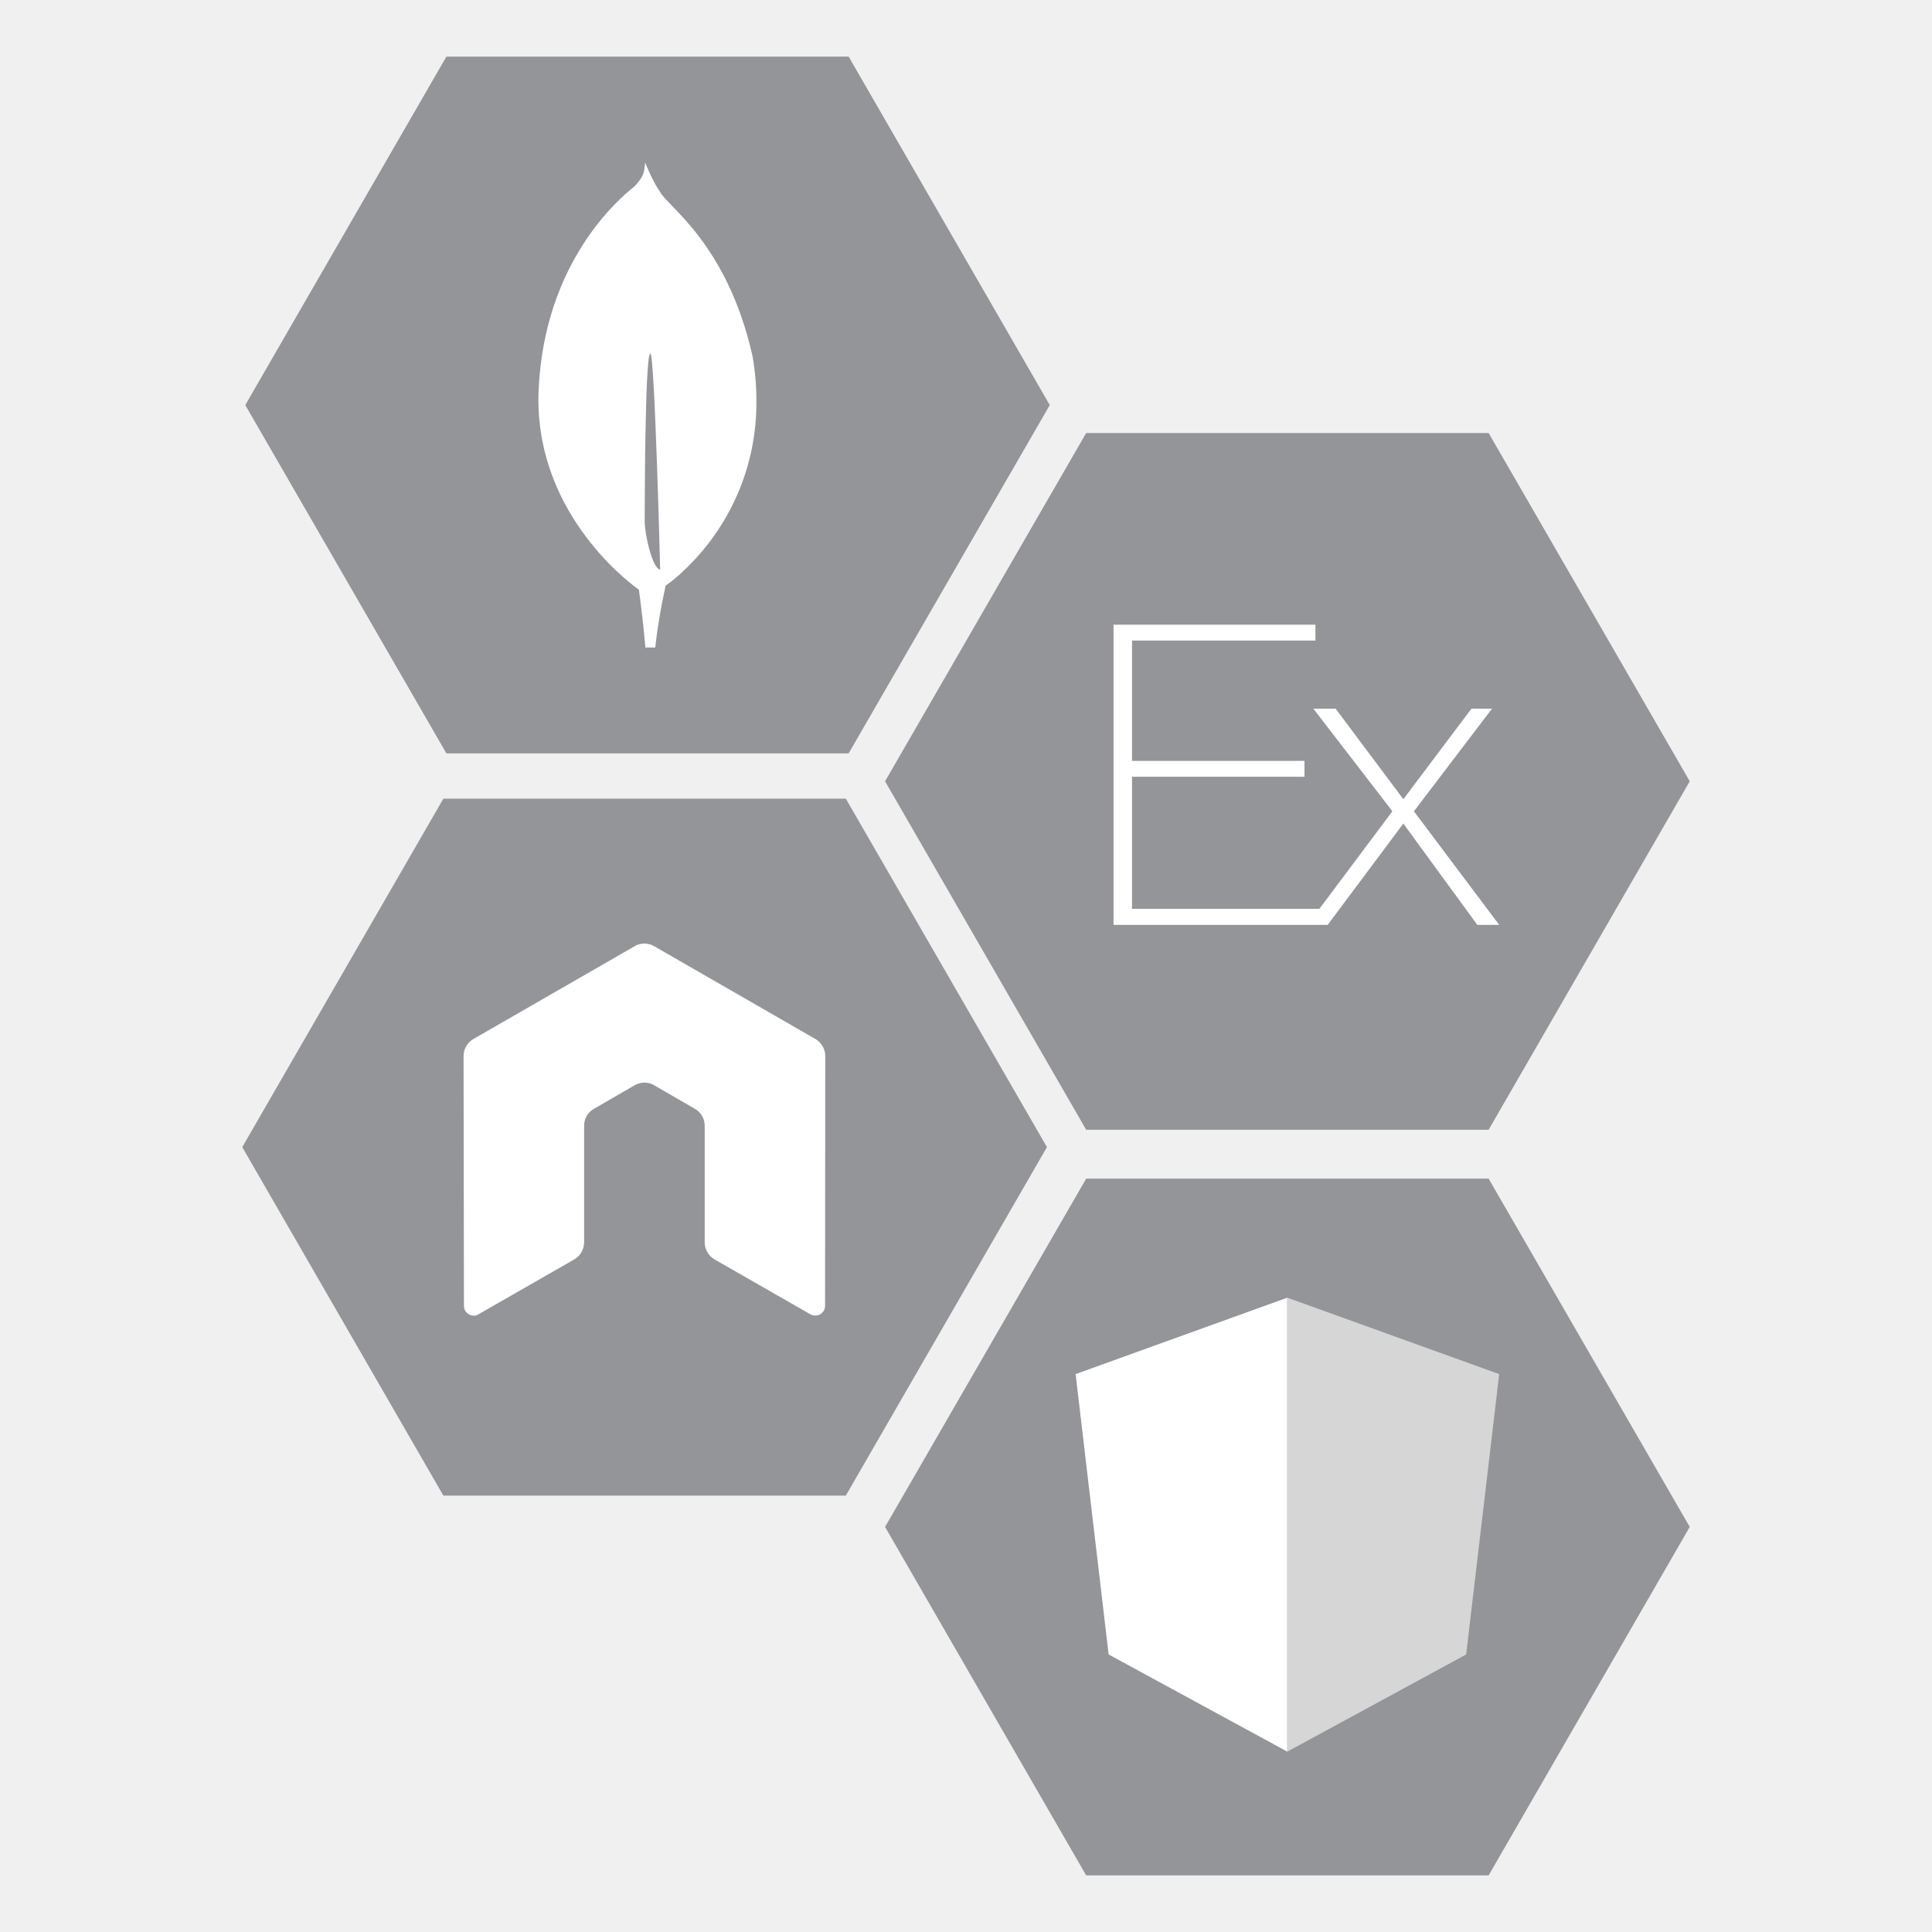
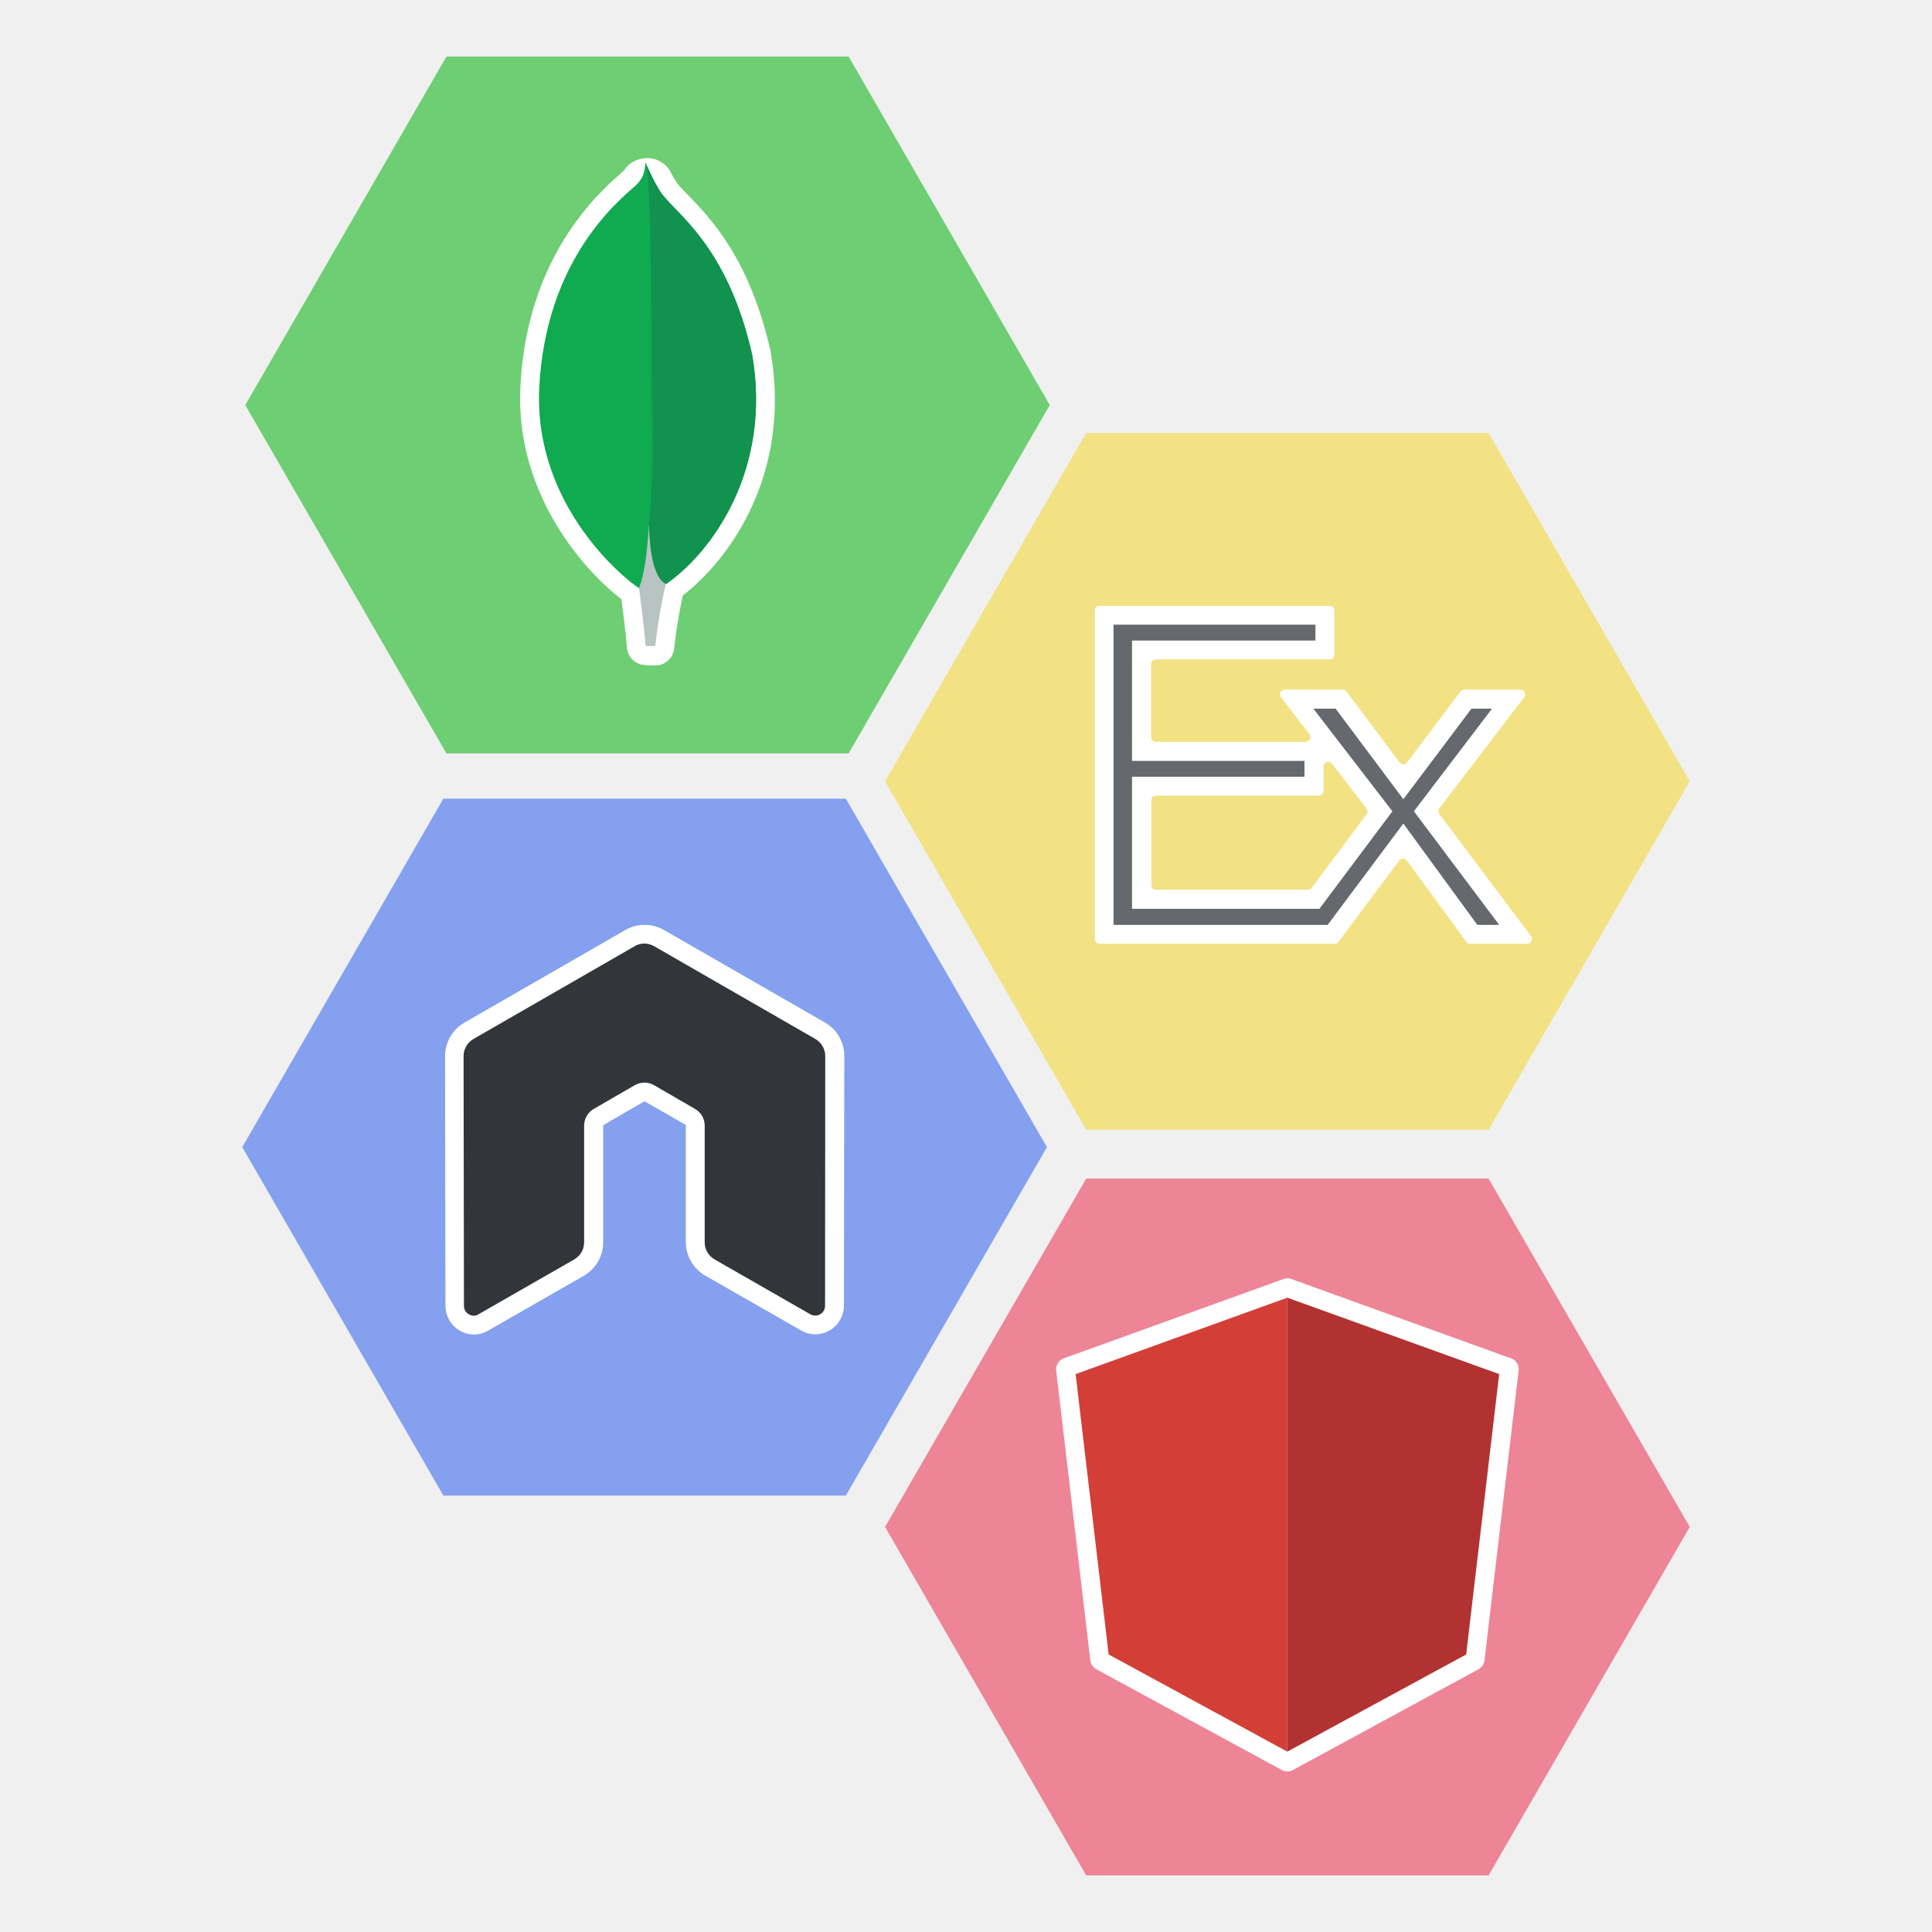
- <svg xmlns="http://www.w3.org/2000/svg" version="1.1" id="Layer_1" x="0px" y="0px" viewBox="0 0 1024 1024" style="enable-background:new 0 0 1024 1024;" xml:space="preserve">
+ <svg xmlns="http://www.w3.org/2000/svg" width="50px" height="50px" version="1.1" id="Layer_1" x="0px" y="0px" viewBox="0 0 1024 1024" style="enable-background:new 0 0 1024 1024;" xml:space="preserve">
  <style type="text/css">
- 	.st0{fill:#939598;}
+ 	.st0{fill:#6ECE73;}
	.st1{fill:#FFFFFF;}
- 	.st2{fill:#D6D6D6;}
- 	.st3{fill-rule:evenodd;clip-rule:evenodd;fill:#FFFFFF;}
+ 	.st2{fill:#10AA50;}
+ 	.st3{fill:#B8C4C2;}
+ 	.st4{fill:#12924F;}
+ 	.st5{fill:#F2E283;}
+ 	.st6{opacity:0.75;fill:#32363B;}
+ 	.st7{fill:#ED8597;}
+ 	.st8{fill:#D33F37;}
+ 	.st9{fill:#B23232;}
+ 	.st10{fill:#84A0EF;}
+ 	.st11{fill-rule:evenodd;clip-rule:evenodd;fill:#FFFFFF;}
+ 	.st12{fill-rule:evenodd;clip-rule:evenodd;fill:#32363B;}
</style>
  <g>
    <g>
      <polygon class="st0" points="236.6,399.3 449.8,399.3 556.4,214.7 449.8,30 236.6,30 130,214.7   " />
-       <path class="st1" d="M398.8,188.5c-13.5-59.7-45.5-79.4-49-86.9c-3.8-5.3-7.6-14.8-7.6-14.8c-0.1-0.1-0.2-0.4-0.3-0.7    c-0.4,5.3-0.6,7.3-5.6,12.7c-7.8,6.1-47.6,39.5-50.8,107.4c-3,63.3,45.7,101,52.4,105.8l0.7,0.5l0,0c0.1,0.3,2.1,15.1,3.5,30.7    h5.2c1.2-11,3.1-22,5.5-32.8l0.4-0.3c2.9-2.1,5.8-4.4,8.4-6.9l0.3-0.3c25.2-23.4,39.4-56.3,39-90.7    C400.9,204.3,400.2,196.3,398.8,188.5z M341.7,276.2c0,0,0-88.8,3-88.8c2.3,0,5.2,114.5,5.2,114.5    C345.8,301.5,341.7,283.2,341.7,276.2z" />
-     </g>
-     <g>
-       <polygon class="st0" points="575.7,598.8 789,598.8 895.6,414.1 789,229.5 575.7,229.5 469.1,414.1   " />
-       <polygon class="st1" points="749.4,430 790.8,375.6 779.9,375.6 743.8,423.6 707.9,375.6 696.1,375.6 738,430 699.3,481.7     600,481.7 600,411.7 691.4,411.7 691.4,403.3 600,403.3 600,339.5 697.2,339.5 697.2,331.1 590.2,331.1 590.2,490.2 703.7,490.2     743.8,436.5 783,490.2 794.6,490.2   " />
-     </g>
-     <g>
-       <polygon class="st0" points="575.7,994 789,994 895.6,809.3 789,624.7 575.7,624.7 469.1,809.3   " />
+       <path class="st1" d="M342.3,352.5c-5.2,0-9.5-3.9-10-9.1l0,0c-0.9-10.4-2.2-20.4-2.9-25.8c-16.8-12.7-56.4-53.5-53.6-112.3    c1.4-29.5,9.3-56,23.4-78.8c11.5-18.4,24.1-29.6,29.5-34.3l1-0.9c0.6-0.6,1-1,1.4-1.4c2.1-3.3,5.7-5.3,9.6-5.9l0,0    c6-1,12,1.9,14.8,7.3c0.9,1.7,1.8,3.4,2.8,4.9l0,0.1c1.1,1.7,3.5,4.2,6.3,7c12.2,12.6,32.7,33.8,43.8,82.7l0.1,0.3l0,0.3    c11.2,65.4-22.6,110.6-46.6,129c-2,9.3-3.6,18.8-4.6,28.2l0,0c-0.6,5.1-4.8,8.9-9.9,8.9H342.3z" />
      <g>
-         <polygon class="st1" points="682.3,687.8 570.1,728.3 587.6,876.9 682.3,928.4    " />
-         <polygon class="st2" points="682.3,687.8 794.6,728.3 777.1,876.9 682.3,928.4    " />
+         <path class="st2" d="M398.7,188.1c-13.5-59.6-41.7-75.4-48.8-86.7c-3.9-6.1-7.8-15.4-7.8-15.4c-0.4,5.3-1.1,8.6-5.6,12.7     c-9.1,8-47.4,39.3-50.7,107c-3,63.1,46.4,102.1,53,106.1c5,2.5,11.2,0.1,14.1-2.2C376.6,293.3,409.2,249.7,398.7,188.1" />
+         <path class="st3" d="M344,278.2c-1.2,15.6-2.1,24.7-5.3,33.6c0,0,2.1,14.9,3.5,30.6h5.1c1.2-11.1,3.1-22.1,5.6-33     C346.4,306.2,344.3,291.9,344,278.2z" />
+         <path class="st4" d="M353.1,309.5L353.1,309.5c-6.7-3.1-8.7-17.7-9-31.3c1.7-22.4,2.1-44.9,1.4-67.3     c-0.4-11.8,0.2-109.2-2.9-123.4c1.2,2.8,4.3,9.3,7.3,14c7.2,11.2,35.3,27.1,48.8,86.7C409.2,249.6,376.8,293.1,353.1,309.5z" />
      </g>
    </g>
    <g>
-       <polygon class="st0" points="235,792.7 448.3,792.7 554.9,608 448.3,423.3 235,423.3 128.4,608   " />
-       <path class="st3" d="M437.4,559.7c0-3.7-2-7.1-5.2-9l-85.5-49.2c-1.4-0.8-3.1-1.3-4.7-1.4h-0.9c-1.6,0.1-3.3,0.5-4.7,1.4    l-85.5,49.2c-3.2,1.9-5.2,5.3-5.2,9l0.2,132.4c0,1.8,0.9,3.6,2.6,4.5c1.6,1,3.6,1,5.1,0l50.8-29.1c3.2-1.9,5.2-5.3,5.2-9v-61.9    c0-3.7,2-7.1,5.2-8.9l21.6-12.5c1.6-0.9,3.4-1.4,5.2-1.4c1.8,0,3.6,0.5,5.1,1.4l21.6,12.5c3.2,1.8,5.2,5.2,5.2,8.9v61.9    c0,3.7,2,7.1,5.2,9l50.8,29.1c1.6,0.9,3.6,0.9,5.2,0c1.6-0.9,2.6-2.6,2.6-4.5L437.4,559.7z" />
+       <polygon class="st5" points="575.7,598.8 789,598.8 895.6,414.1 789,229.5 575.7,229.5 469.1,414.1   " />
+       <path class="st1" d="M777.2,499.2l-31.5-43.1c-1-1.4-3.1-1.4-4.1,0l-32.2,43.1c-0.5,0.6-1.2,1-2,1H582.8c-1.4,0-2.5-1.1-2.5-2.5    V323.6c0-1.4,1.1-2.5,2.5-2.5h121.9c1.4,0,2.5,1.1,2.5,2.5V347c0,1.4-1.1,2.5-2.5,2.5h-92.1c-1.4,0-2.5,1.1-2.5,2.5v38.7    c0,1.4,1.1,2.5,2.5,2.5h79.4c2.1,0,3.3-2.4,2-4.1l-15-19.5c-1.3-1.7-0.1-4.1,2-4.1h30.7c0.8,0,1.5,0.4,2,1l28.1,37.6    c1,1.3,3,1.4,4,0l28.3-37.6c0.5-0.6,1.2-1,2-1h29.7c2.1,0,3.3,2.4,2,4.1l-44.9,58.8c-0.7,0.9-0.7,2.1,0,3.1l48.5,64.6    c1.3,1.7,0.1,4.1-2,4.1h-30.3C778.4,500.2,777.7,499.8,777.2,499.2z M695.1,470.7l29.2-39.1c0.7-0.9,0.7-2.2,0-3.1L706,404.8    c-1.5-1.9-4.5-0.9-4.5,1.5v12.9c0,1.4-1.1,2.5-2.5,2.5h-86.3c-1.4,0-2.5,1.1-2.5,2.5v44.9c0,1.4,1.1,2.5,2.5,2.5h80.5    C693.9,471.7,694.6,471.4,695.1,470.7z" />
+       <polygon class="st6" points="749.4,430 790.8,375.6 779.9,375.6 743.8,423.6 707.9,375.6 696.1,375.6 738,430 699.3,481.7     600,481.7 600,411.7 691.4,411.7 691.4,403.3 600,403.3 600,339.5 697.2,339.5 697.2,331.1 590.2,331.1 590.2,490.2 703.7,490.2     743.8,436.5 783,490.2 794.6,490.2   " />
+     </g>
+     <g>
+       <polygon class="st7" points="575.7,994 789,994 895.6,809.3 789,624.7 575.7,624.7 469.1,809.3   " />
+       <path class="st1" d="M577.9,880.1l-18.1-153.7c-0.3-2.8,1.3-5.4,3.9-6.4l116.6-42.1c1.3-0.5,2.8-0.5,4.1,0L801,720    c2.6,0.9,4.3,3.6,3.9,6.4l-18.1,153.7c-0.2,1.9-1.4,3.6-3.1,4.6l-98.5,53.5c-1.8,1-4,1-5.7,0L581,884.7    C579.3,883.7,578.1,882,577.9,880.1z" />
+       <g>
+         <polygon class="st8" points="682.3,687.8 570.1,728.3 587.6,876.9 682.3,928.4    " />
+         <polygon class="st9" points="682.3,687.8 794.6,728.3 777.1,876.9 682.3,928.4    " />
+       </g>
+     </g>
+     <g>
+       <polygon class="st10" points="235,792.7 448.3,792.7 554.9,608 448.3,423.3 235,423.3 128.4,608   " />
+       <path class="st11" d="M251.2,707.3c-2.7,0-5.3-0.7-7.6-2.1c-4.6-2.7-7.5-7.7-7.5-13.1l-0.2-132.4c0-7.2,3.9-14,10.1-17.6    l85.5-49.2c2.8-1.6,6.1-2.6,9.3-2.7l0.2,0h1.3l0.2,0c3.3,0.1,6.6,1.1,9.4,2.7l85.4,49.1c6.3,3.6,10.2,10.4,10.2,17.6l-0.2,132.4    c0,5.4-2.9,10.4-7.5,13.1c-2.3,1.4-5,2.1-7.7,2.1c-2.7,0-5.3-0.7-7.6-2.1l-50.9-29.1c-6.2-3.7-10.1-10.4-10.1-17.6v-61.9    c0-0.1-0.1-0.2-0.1-0.3l-21.8-12.5c-0.1,0-0.1,0-0.2,0.1l-21.6,12.5c-0.1,0.1-0.1,0.2-0.1,0.3v61.9c0,7.2-3.8,13.8-10.1,17.6    l-50.8,29.1C256.5,706.6,253.9,707.3,251.2,707.3z" />
+       <path class="st12" d="M437.4,559.7c0-3.7-2-7.1-5.2-9l-85.5-49.2c-1.4-0.8-3.1-1.3-4.7-1.4h-0.9c-1.6,0.1-3.3,0.5-4.7,1.4    l-85.5,49.2c-3.2,1.9-5.2,5.3-5.2,9l0.2,132.4c0,1.8,0.9,3.6,2.6,4.5c1.6,1,3.6,1,5.1,0l50.8-29.1c3.2-1.9,5.2-5.3,5.2-9v-61.9    c0-3.7,2-7.1,5.2-8.9l21.6-12.5c1.6-0.9,3.4-1.4,5.2-1.4c1.8,0,3.6,0.5,5.1,1.4l21.6,12.5c3.2,1.8,5.2,5.2,5.2,8.9v61.9    c0,3.7,2,7.1,5.2,9l50.8,29.1c1.6,0.9,3.6,0.9,5.2,0c1.6-0.9,2.6-2.6,2.6-4.5L437.4,559.7z" />
    </g>
  </g>
</svg>
